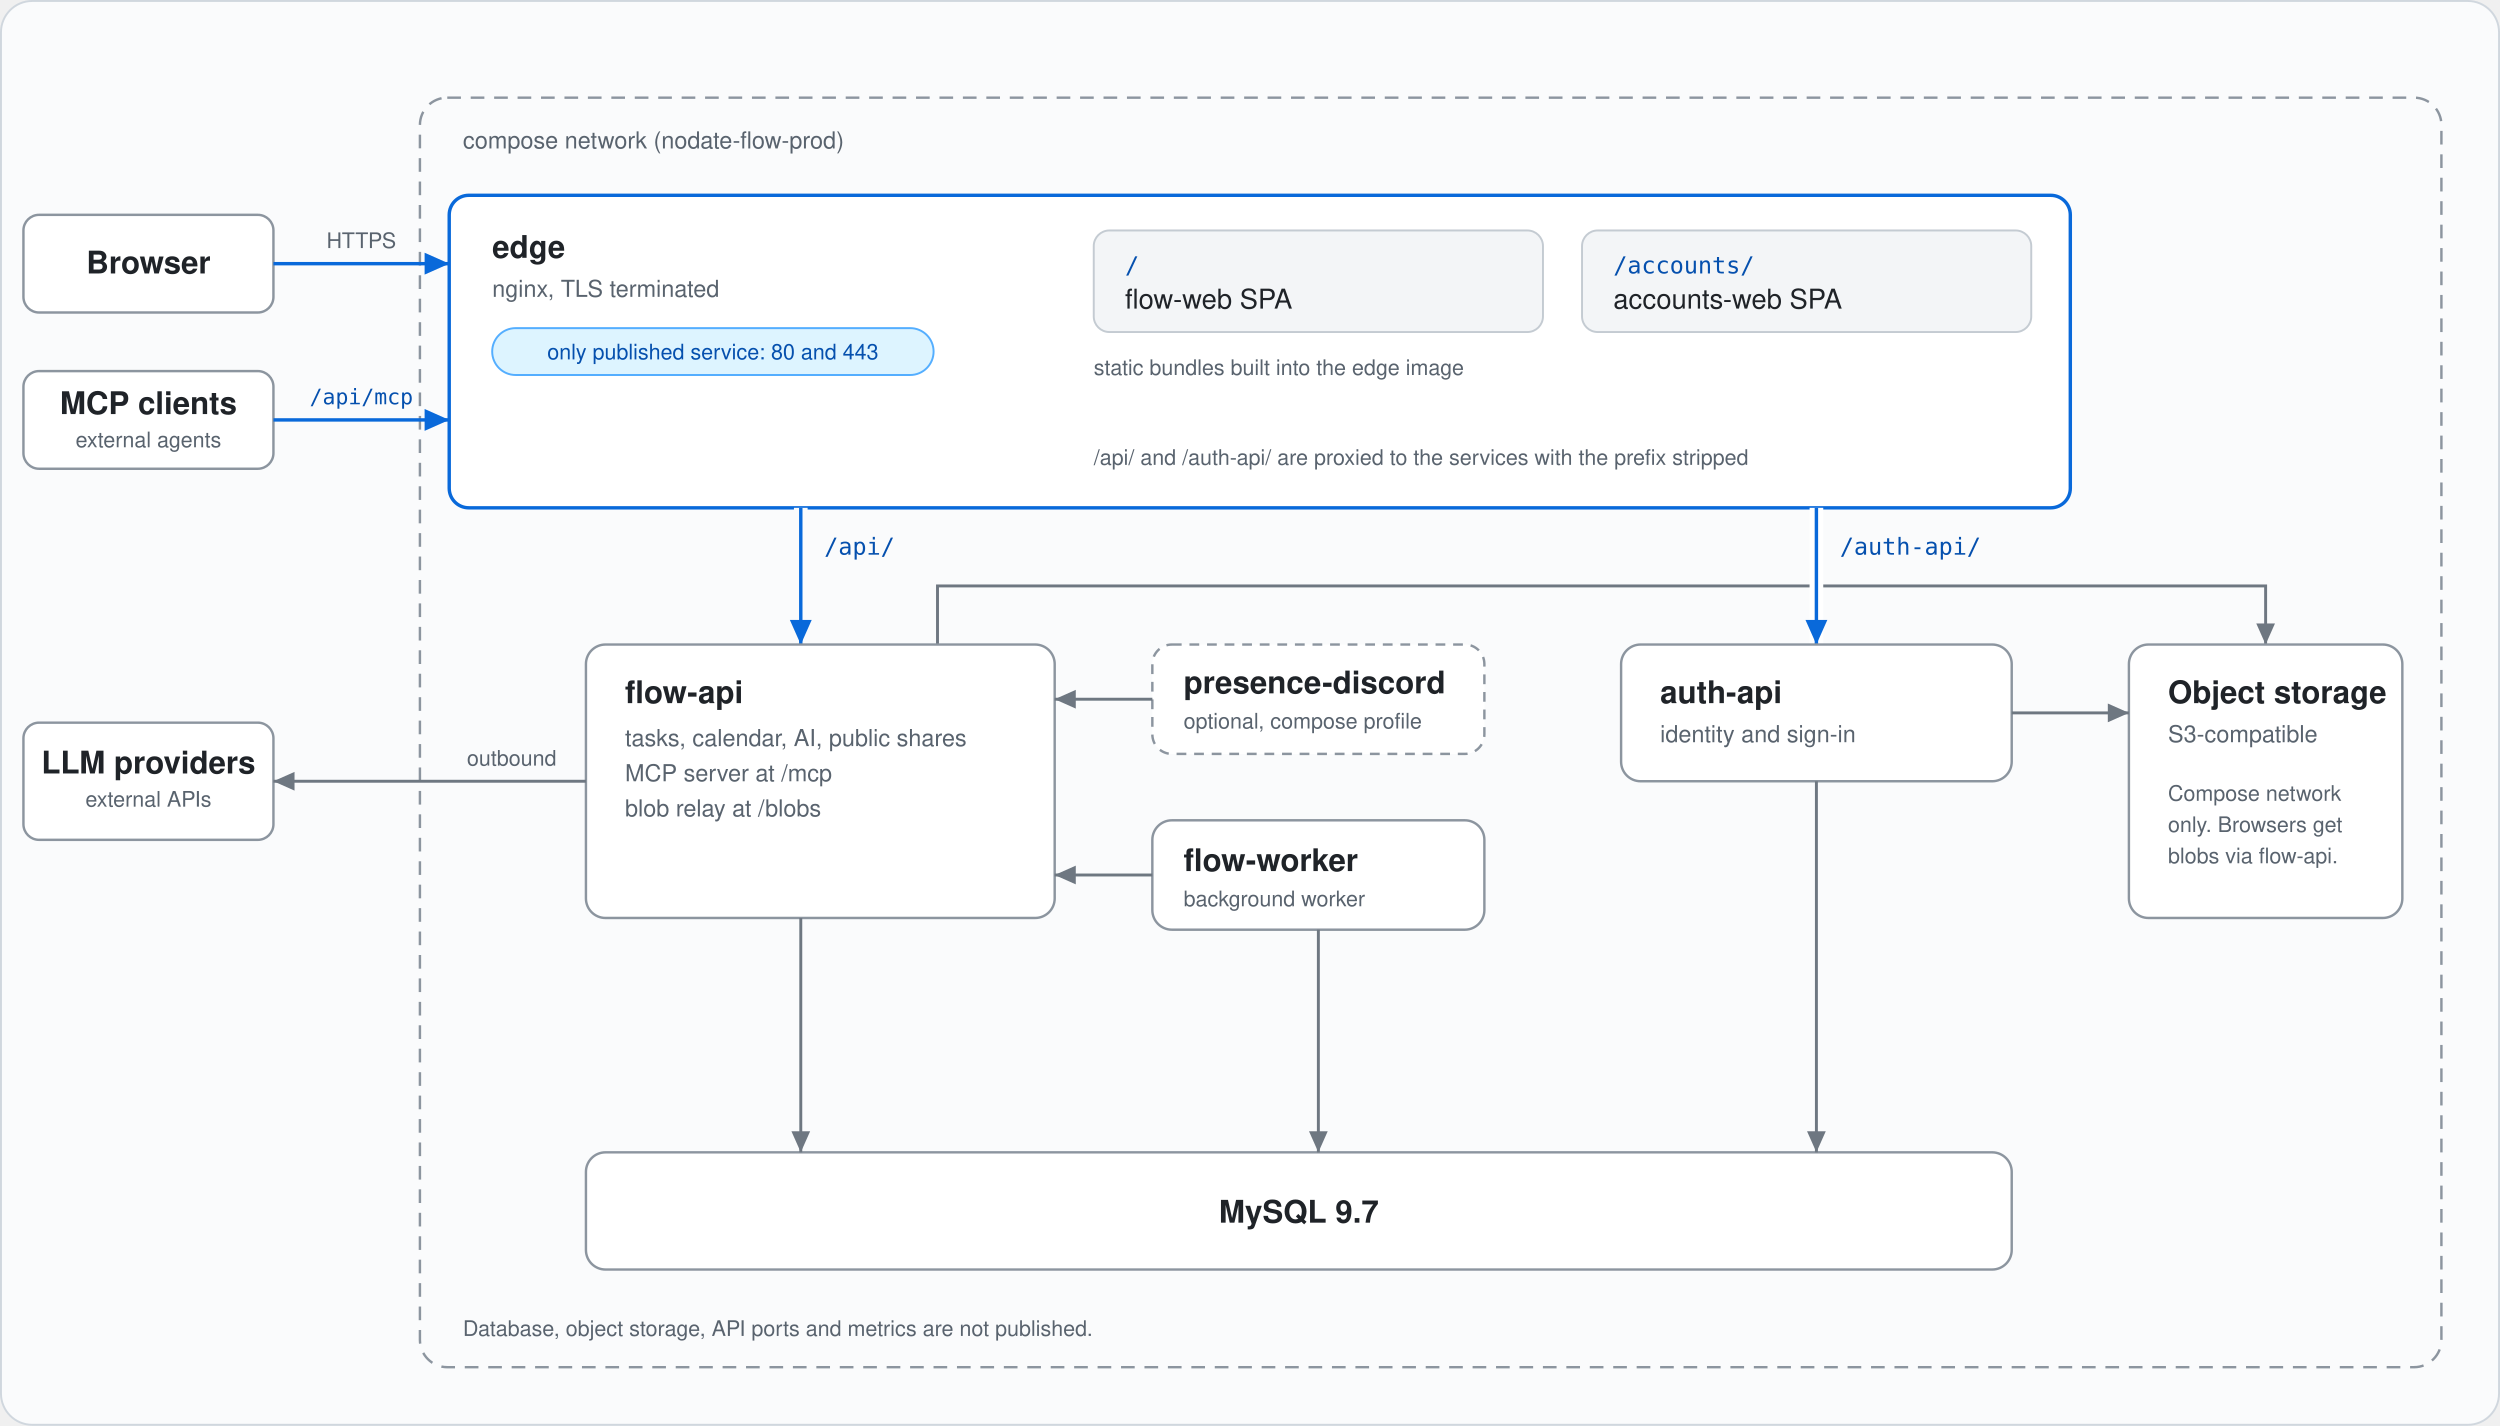
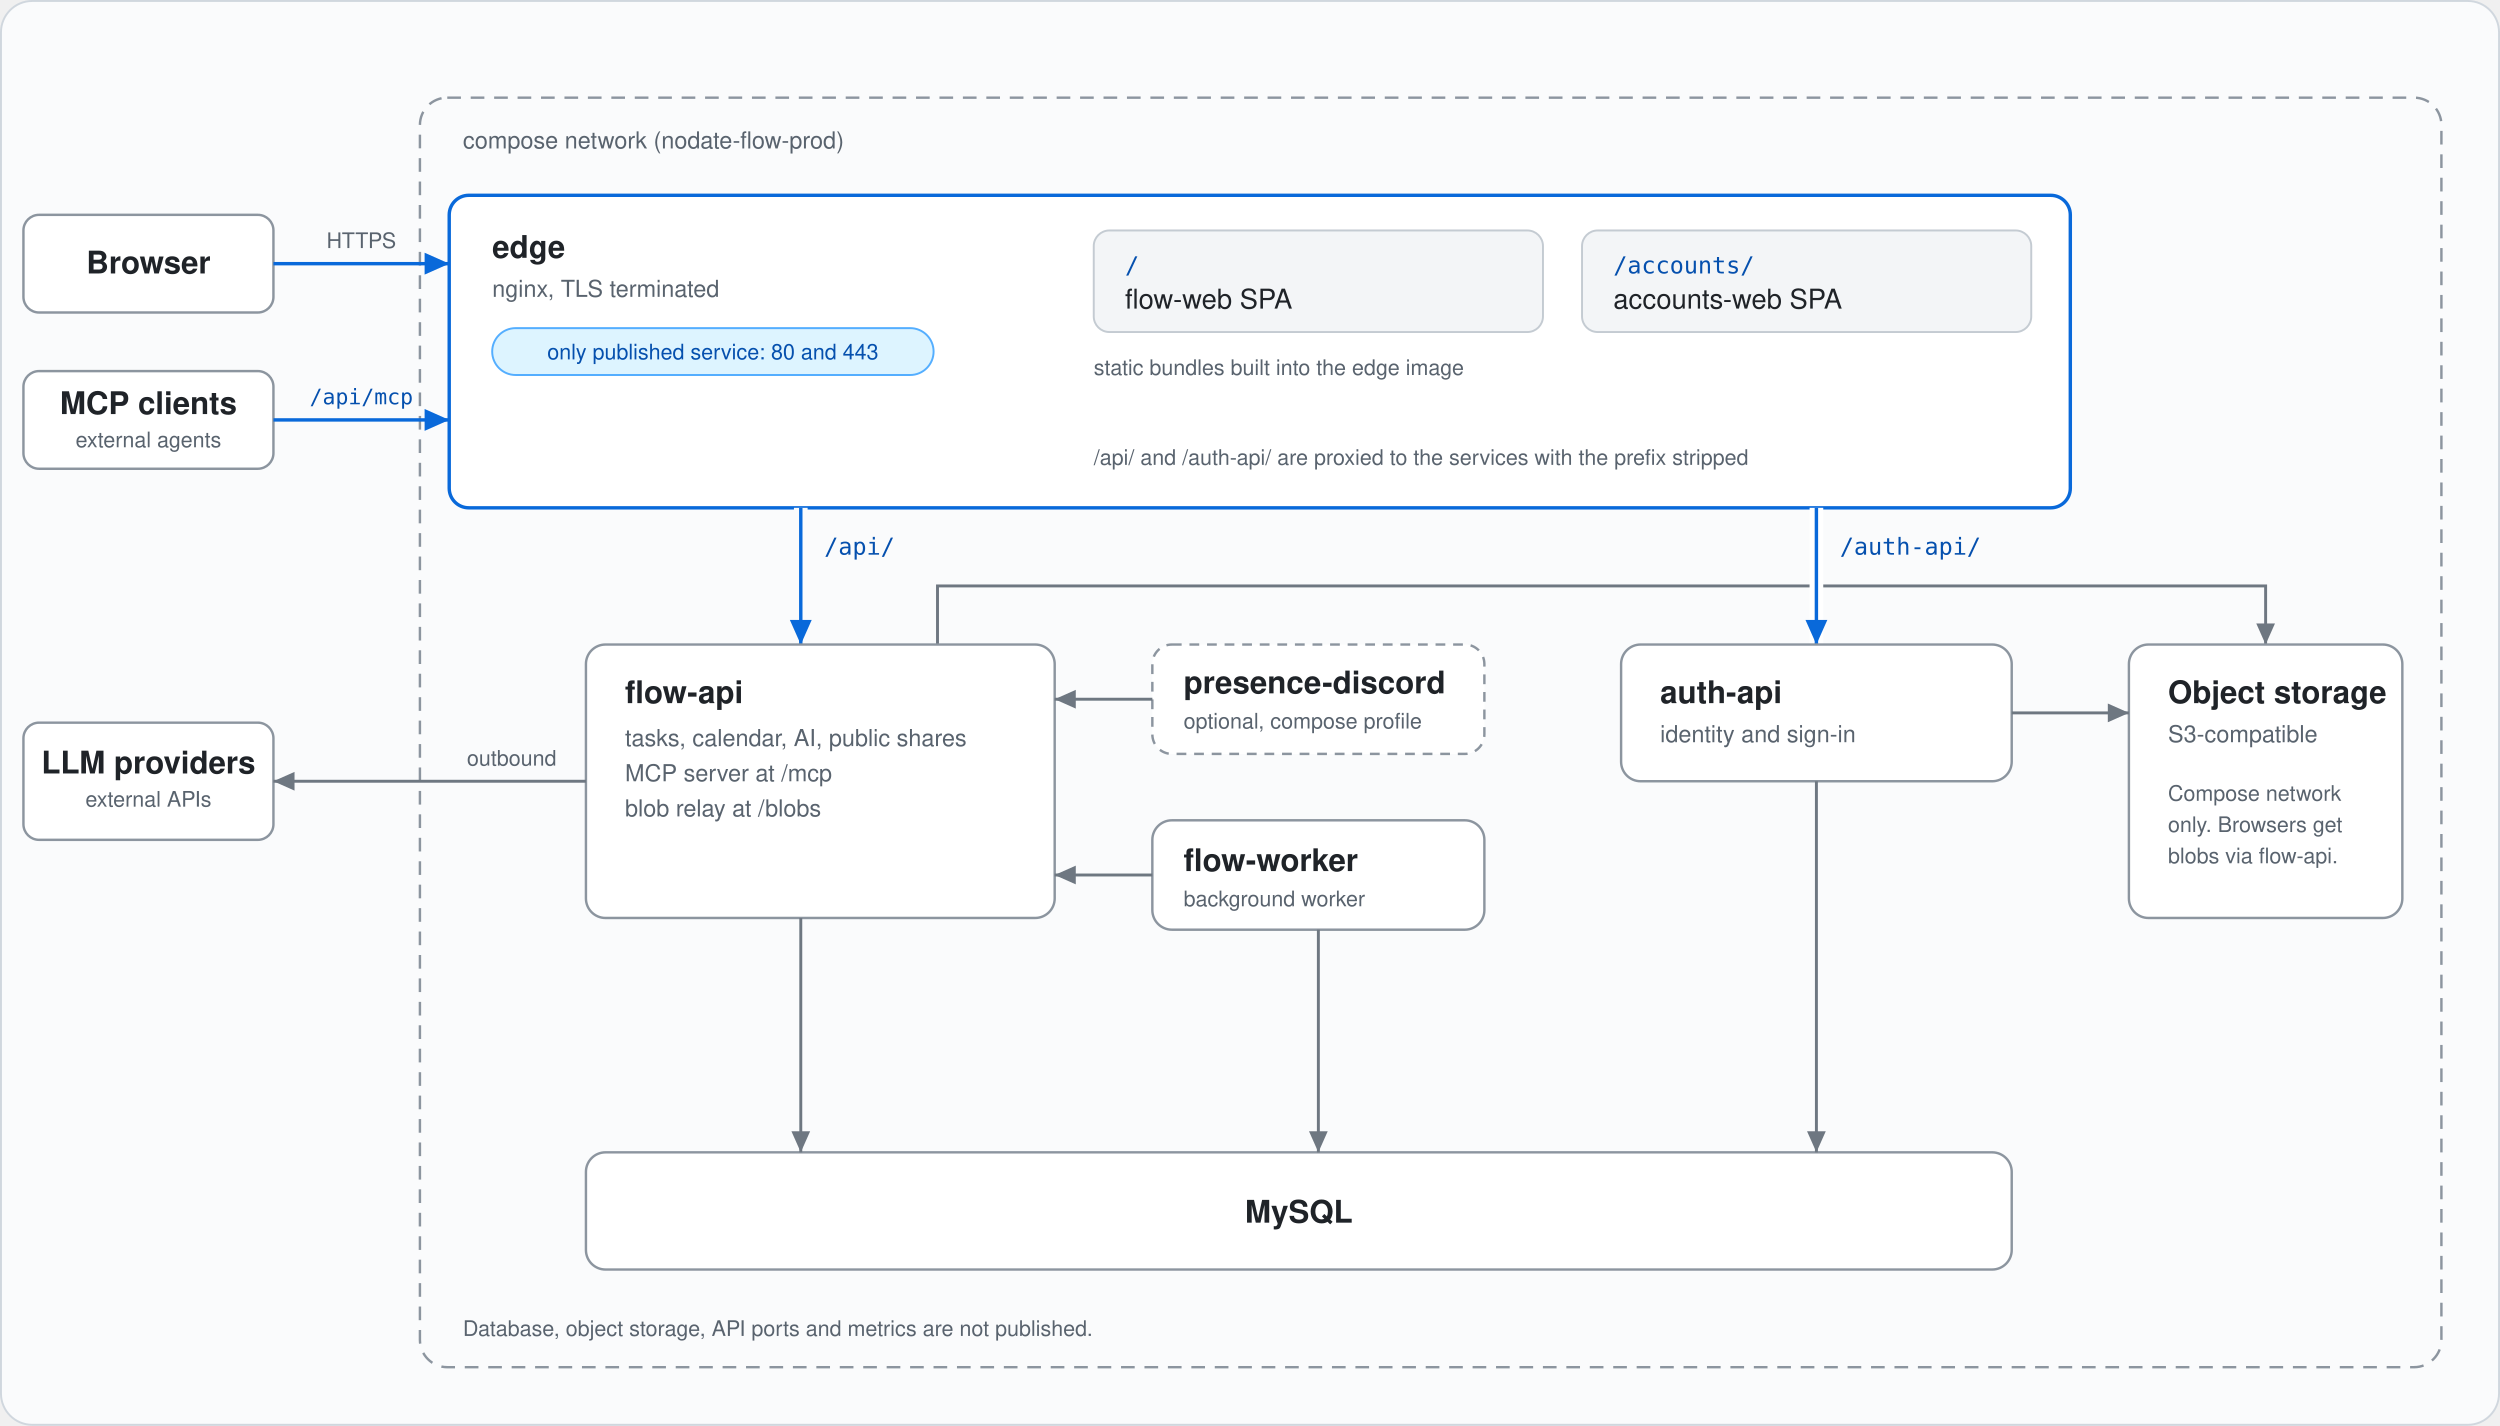
<svg xmlns="http://www.w3.org/2000/svg" viewBox="0 0 1280 730" width="1280" height="730" role="img" aria-labelledby="t d">
  <defs>
    <style>
      text { font-family: -apple-system, BlinkMacSystemFont, "Segoe UI", Helvetica, Arial, sans-serif; fill: #1f2328; font-size: 14px; }
      .h { font-size: 16px; font-weight: 600; }
      .m { fill: #59636e; font-size: 12px; }
      .s { fill: #59636e; font-size: 11px; }
      .mono { font-family: ui-monospace, SFMono-Regular, Menlo, Consolas, monospace; font-size: 12px; }
      .acc { fill: #0550ae; }
      .box { fill: #ffffff; stroke: #8c959f; stroke-width: 1.25; }
      .opt { fill: #ffffff; stroke: #8c959f; stroke-width: 1.25; stroke-dasharray: 5 4; }
      .chip { fill: #f3f5f7; stroke: #c4cbd2; stroke-width: 1; }
      .in { fill: none; stroke: #0969da; stroke-width: 1.75; }
      .int { fill: none; stroke: #6e7781; stroke-width: 1.5; }
    </style>
    <marker id="ai" viewBox="0 0 10 10" refX="9" refY="5" markerWidth="8" markerHeight="8" orient="auto">
      <path d="M0 1 L9 5 L0 9 z" fill="#0969da" />
    </marker>
    <marker id="an" viewBox="0 0 10 10" refX="9" refY="5" markerWidth="8" markerHeight="8" orient="auto">
      <path d="M0 1 L9 5 L0 9 z" fill="#6e7781" />
    </marker>
  </defs>
  <rect x="0.5" y="0.5" width="1279" height="729" rx="16" fill="#fafbfc" stroke="#d0d7de" />
  <rect x="215" y="50" width="1035" height="650" rx="14" fill="none" stroke="#8c959f" stroke-width="1.25" stroke-dasharray="7 5" />
  <text class="m" x="237" y="76">compose network (nodate-flow-prod)</text>
  <rect class="box" x="12" y="110" width="128" height="50" rx="8" />
  <text class="h" x="76" y="140" text-anchor="middle">Browser</text>
  <rect class="box" x="12" y="190" width="128" height="50" rx="8" />
  <text class="h" x="76" y="212" text-anchor="middle">MCP clients</text>
  <text class="s" x="76" y="229" text-anchor="middle">external agents</text>
  <rect class="box" x="12" y="370" width="128" height="60" rx="8" />
  <text class="h" x="76" y="396" text-anchor="middle">LLM providers</text>
  <text class="s" x="76" y="413" text-anchor="middle">external APIs</text>
  <rect x="230" y="100" width="830" height="160" rx="10" fill="#ffffff" stroke="#0969da" stroke-width="1.75" />
  <text class="h" x="252" y="132">edge</text>
  <text class="m" x="252" y="152">nginx, TLS terminated</text>
  <rect x="252" y="168" width="226" height="24" rx="12" fill="#ddf4ff" stroke="#54aeff" stroke-width="1" />
  <text class="s" x="365" y="184" text-anchor="middle" style="fill:#0550ae">only published service: 80 and 443</text>
  <rect class="chip" x="560" y="118" width="230" height="52" rx="8" />
  <text class="mono acc" x="576" y="140">/</text>
  <text x="576" y="158">flow-web SPA</text>
  <rect class="chip" x="810" y="118" width="230" height="52" rx="8" />
  <text class="mono acc" x="826" y="140">/accounts/</text>
  <text x="826" y="158">accounts-web SPA</text>
  <text class="s" x="560" y="192">static bundles built into the edge image</text>
  <text class="s" x="560" y="238">/api/ and /auth-api/ are proxied to the services with the prefix stripped</text>
  <path class="int" d="M480 330 V300 H1160 V330" marker-end="url(#an)" />
  <path class="in" d="M140 135 H230" marker-end="url(#ai)" />
  <text class="s" x="185" y="127" text-anchor="middle">HTTPS</text>
  <path class="in" d="M140 215 H230" marker-end="url(#ai)" />
  <text class="mono acc" x="185" y="207" text-anchor="middle" style="font-size:11px">/api/mcp</text>
  <path d="M410 260 V330" stroke="#fafbfc" stroke-width="7" fill="none" />
  <path class="in" d="M410 260 V330" marker-end="url(#ai)" />
  <text class="mono acc" x="422" y="284">/api/</text>
  <path d="M930 260 V330" stroke="#ffffff" stroke-width="7" fill="none" />
  <path class="in" d="M930 260 V330" marker-end="url(#ai)" />
  <text class="mono acc" x="942" y="284">/auth-api/</text>
  <rect class="box" x="300" y="330" width="240" height="140" rx="10" />
  <text class="h" x="320" y="360">flow-api</text>
  <text class="m" x="320" y="382">tasks, calendar, AI, public shares</text>
  <text class="m" x="320" y="400">MCP server at /mcp</text>
  <text class="m" x="320" y="418">blob relay at /blobs</text>
  <rect class="opt" x="590" y="330" width="170" height="56" rx="10" />
  <text class="h" x="606" y="355">presence-discord</text>
  <text class="s" x="606" y="373">optional, compose profile</text>
  <rect class="box" x="590" y="420" width="170" height="56" rx="10" />
  <text class="h" x="606" y="446">flow-worker</text>
  <text class="s" x="606" y="464">background worker</text>
  <rect class="box" x="830" y="330" width="200" height="70" rx="10" />
  <text class="h" x="850" y="360">auth-api</text>
  <text class="m" x="850" y="380">identity and sign-in</text>
  <path class="int" d="M590 358 H540" marker-end="url(#an)" />
  <path class="int" d="M590 448 H540" marker-end="url(#an)" />
  <path class="int" d="M300 400 H140" marker-end="url(#an)" />
  <text class="s" x="262" y="392" text-anchor="middle">outbound</text>
  <rect class="box" x="1090" y="330" width="140" height="140" rx="10" />
  <text class="h" x="1110" y="360">Object storage</text>
  <text class="m" x="1110" y="380">S3-compatible</text>
  <text class="s" x="1110" y="410">Compose network</text>
  <text class="s" x="1110" y="426">only. Browsers get</text>
  <text class="s" x="1110" y="442">blobs via flow-api.</text>
  <path class="int" d="M1030 365 H1090" marker-end="url(#an)" />
  <rect class="box" x="300" y="590" width="730" height="60" rx="10" />
-   <text class="h" x="665" y="626" text-anchor="middle">MySQL 9.7</text>
+   <text class="h" x="665" y="626" text-anchor="middle">MySQL</text>
  <path class="int" d="M410 470 V590" marker-end="url(#an)" />
  <path class="int" d="M675 476 V590" marker-end="url(#an)" />
  <path class="int" d="M930 400 V590" marker-end="url(#an)" />
  <text class="s" x="237" y="684">Database, object storage, API ports and metrics are not published.</text>
</svg>
